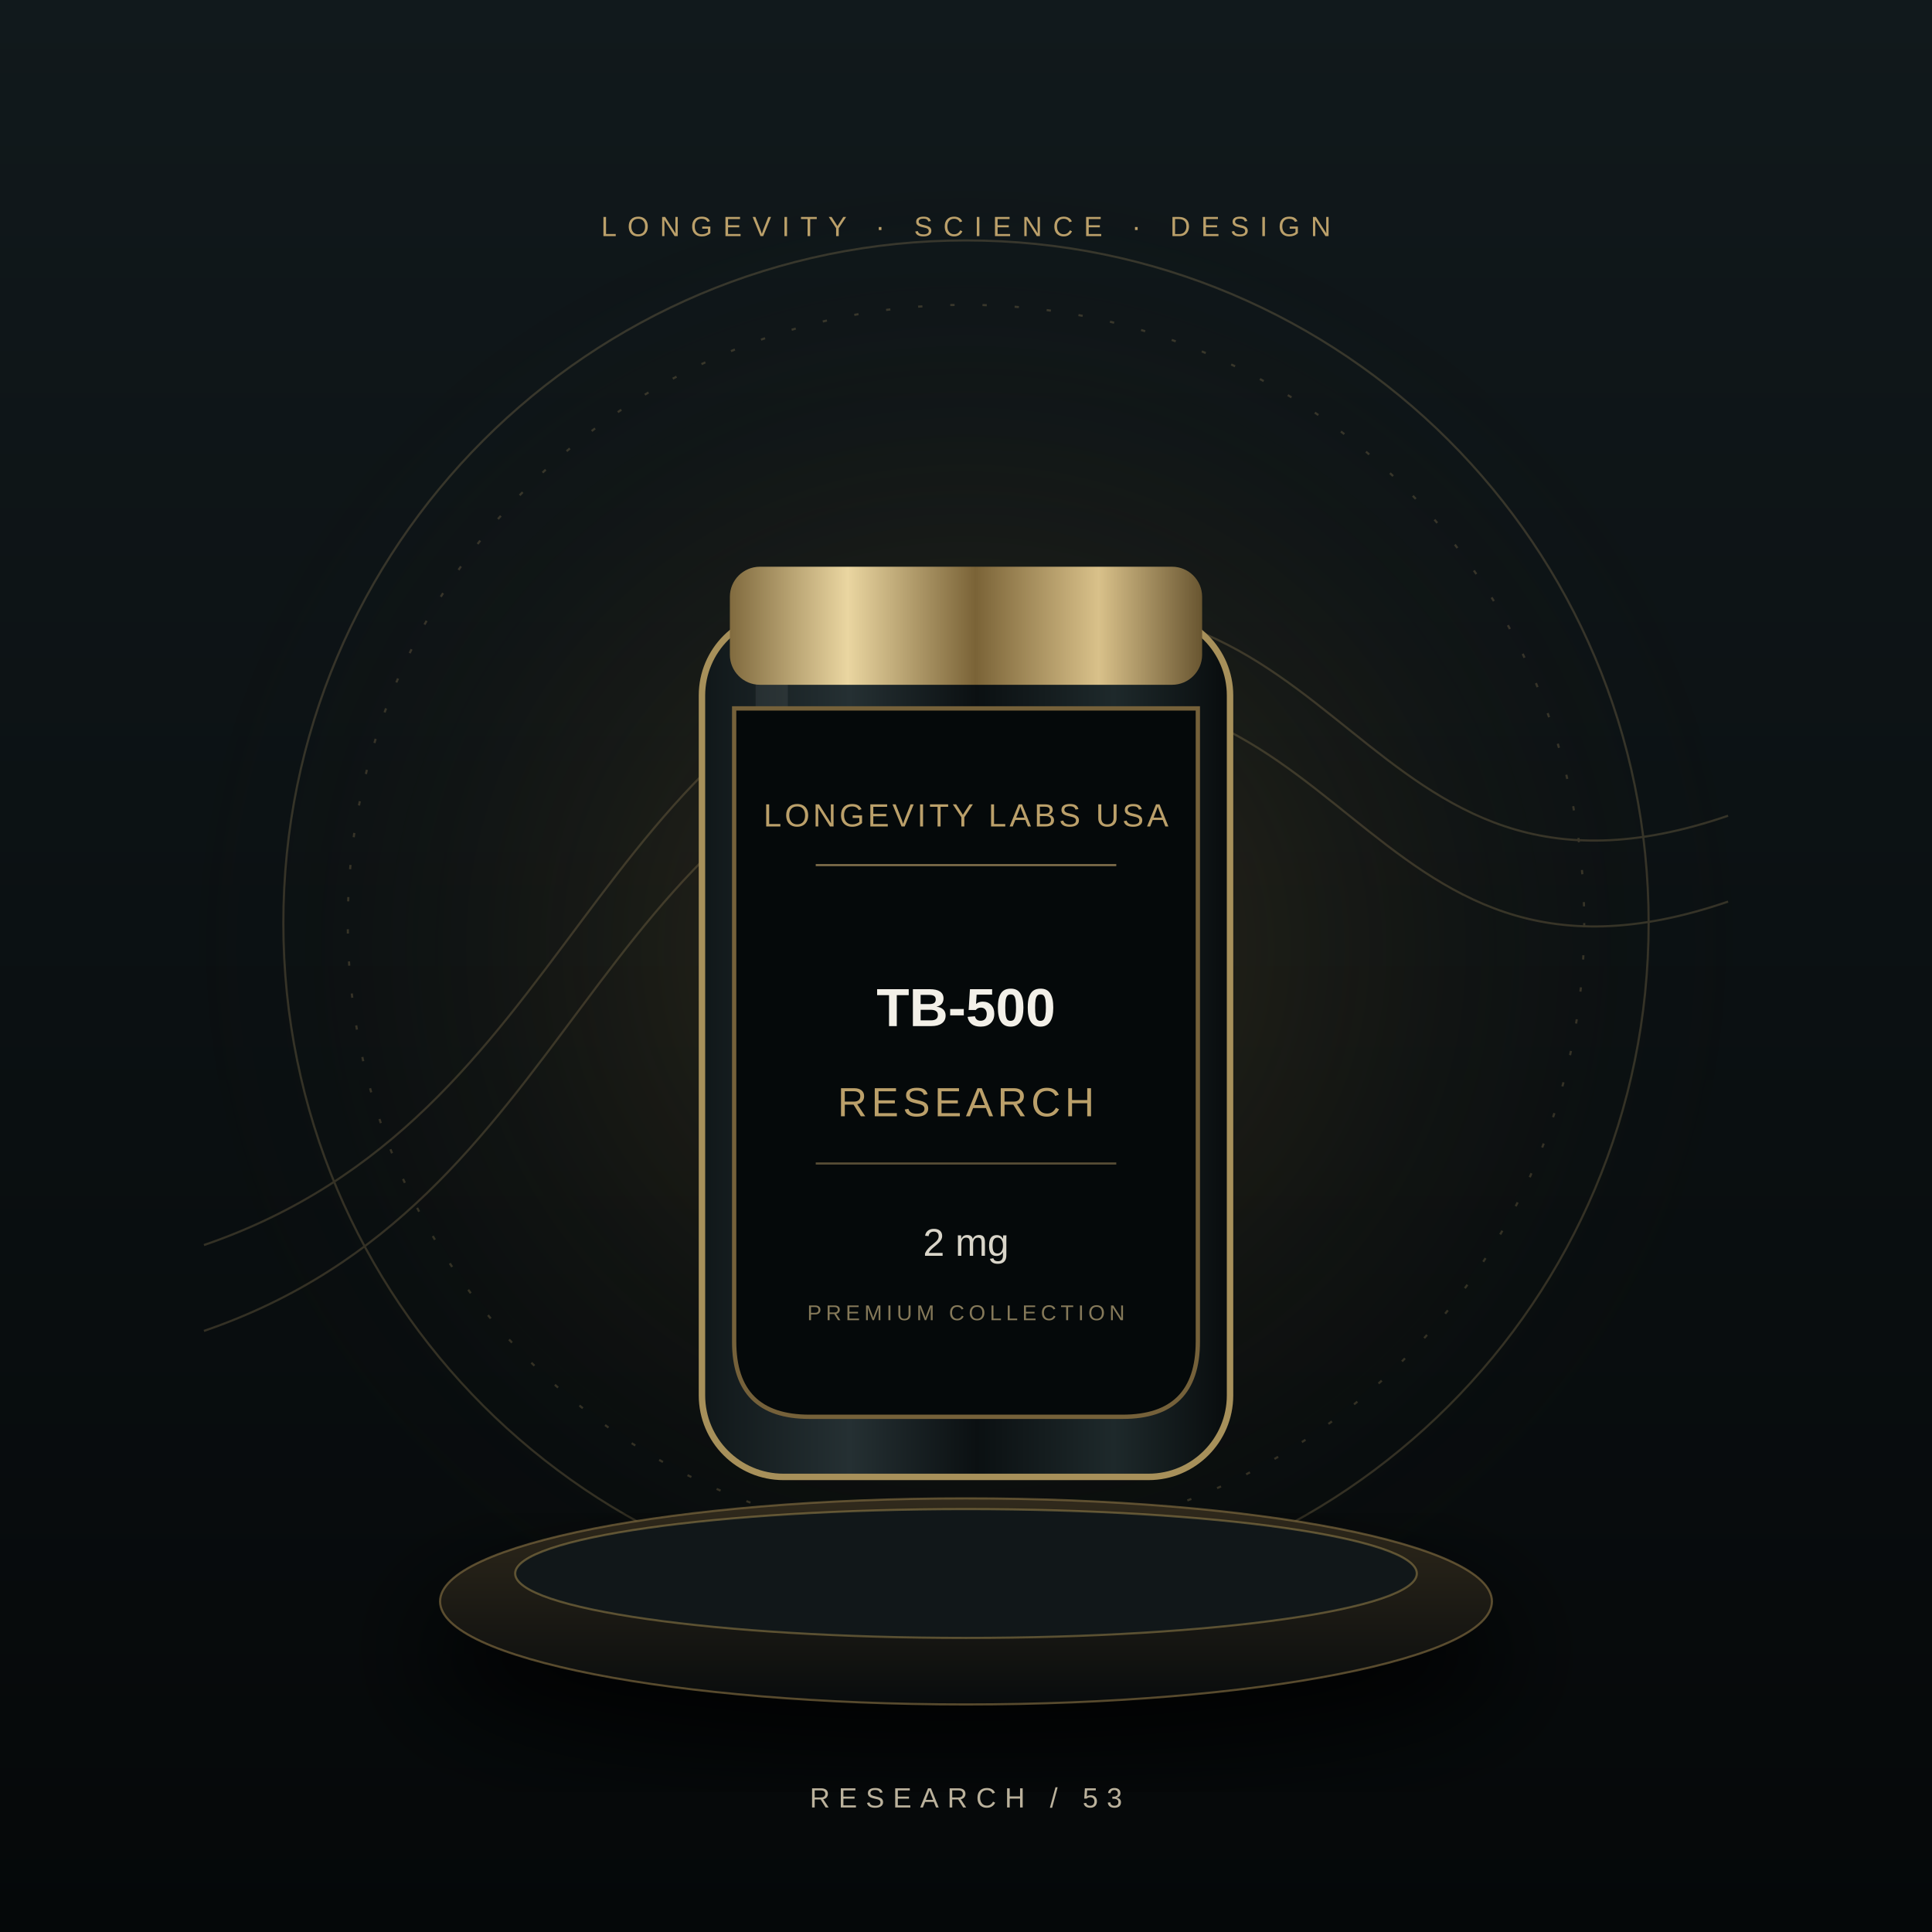
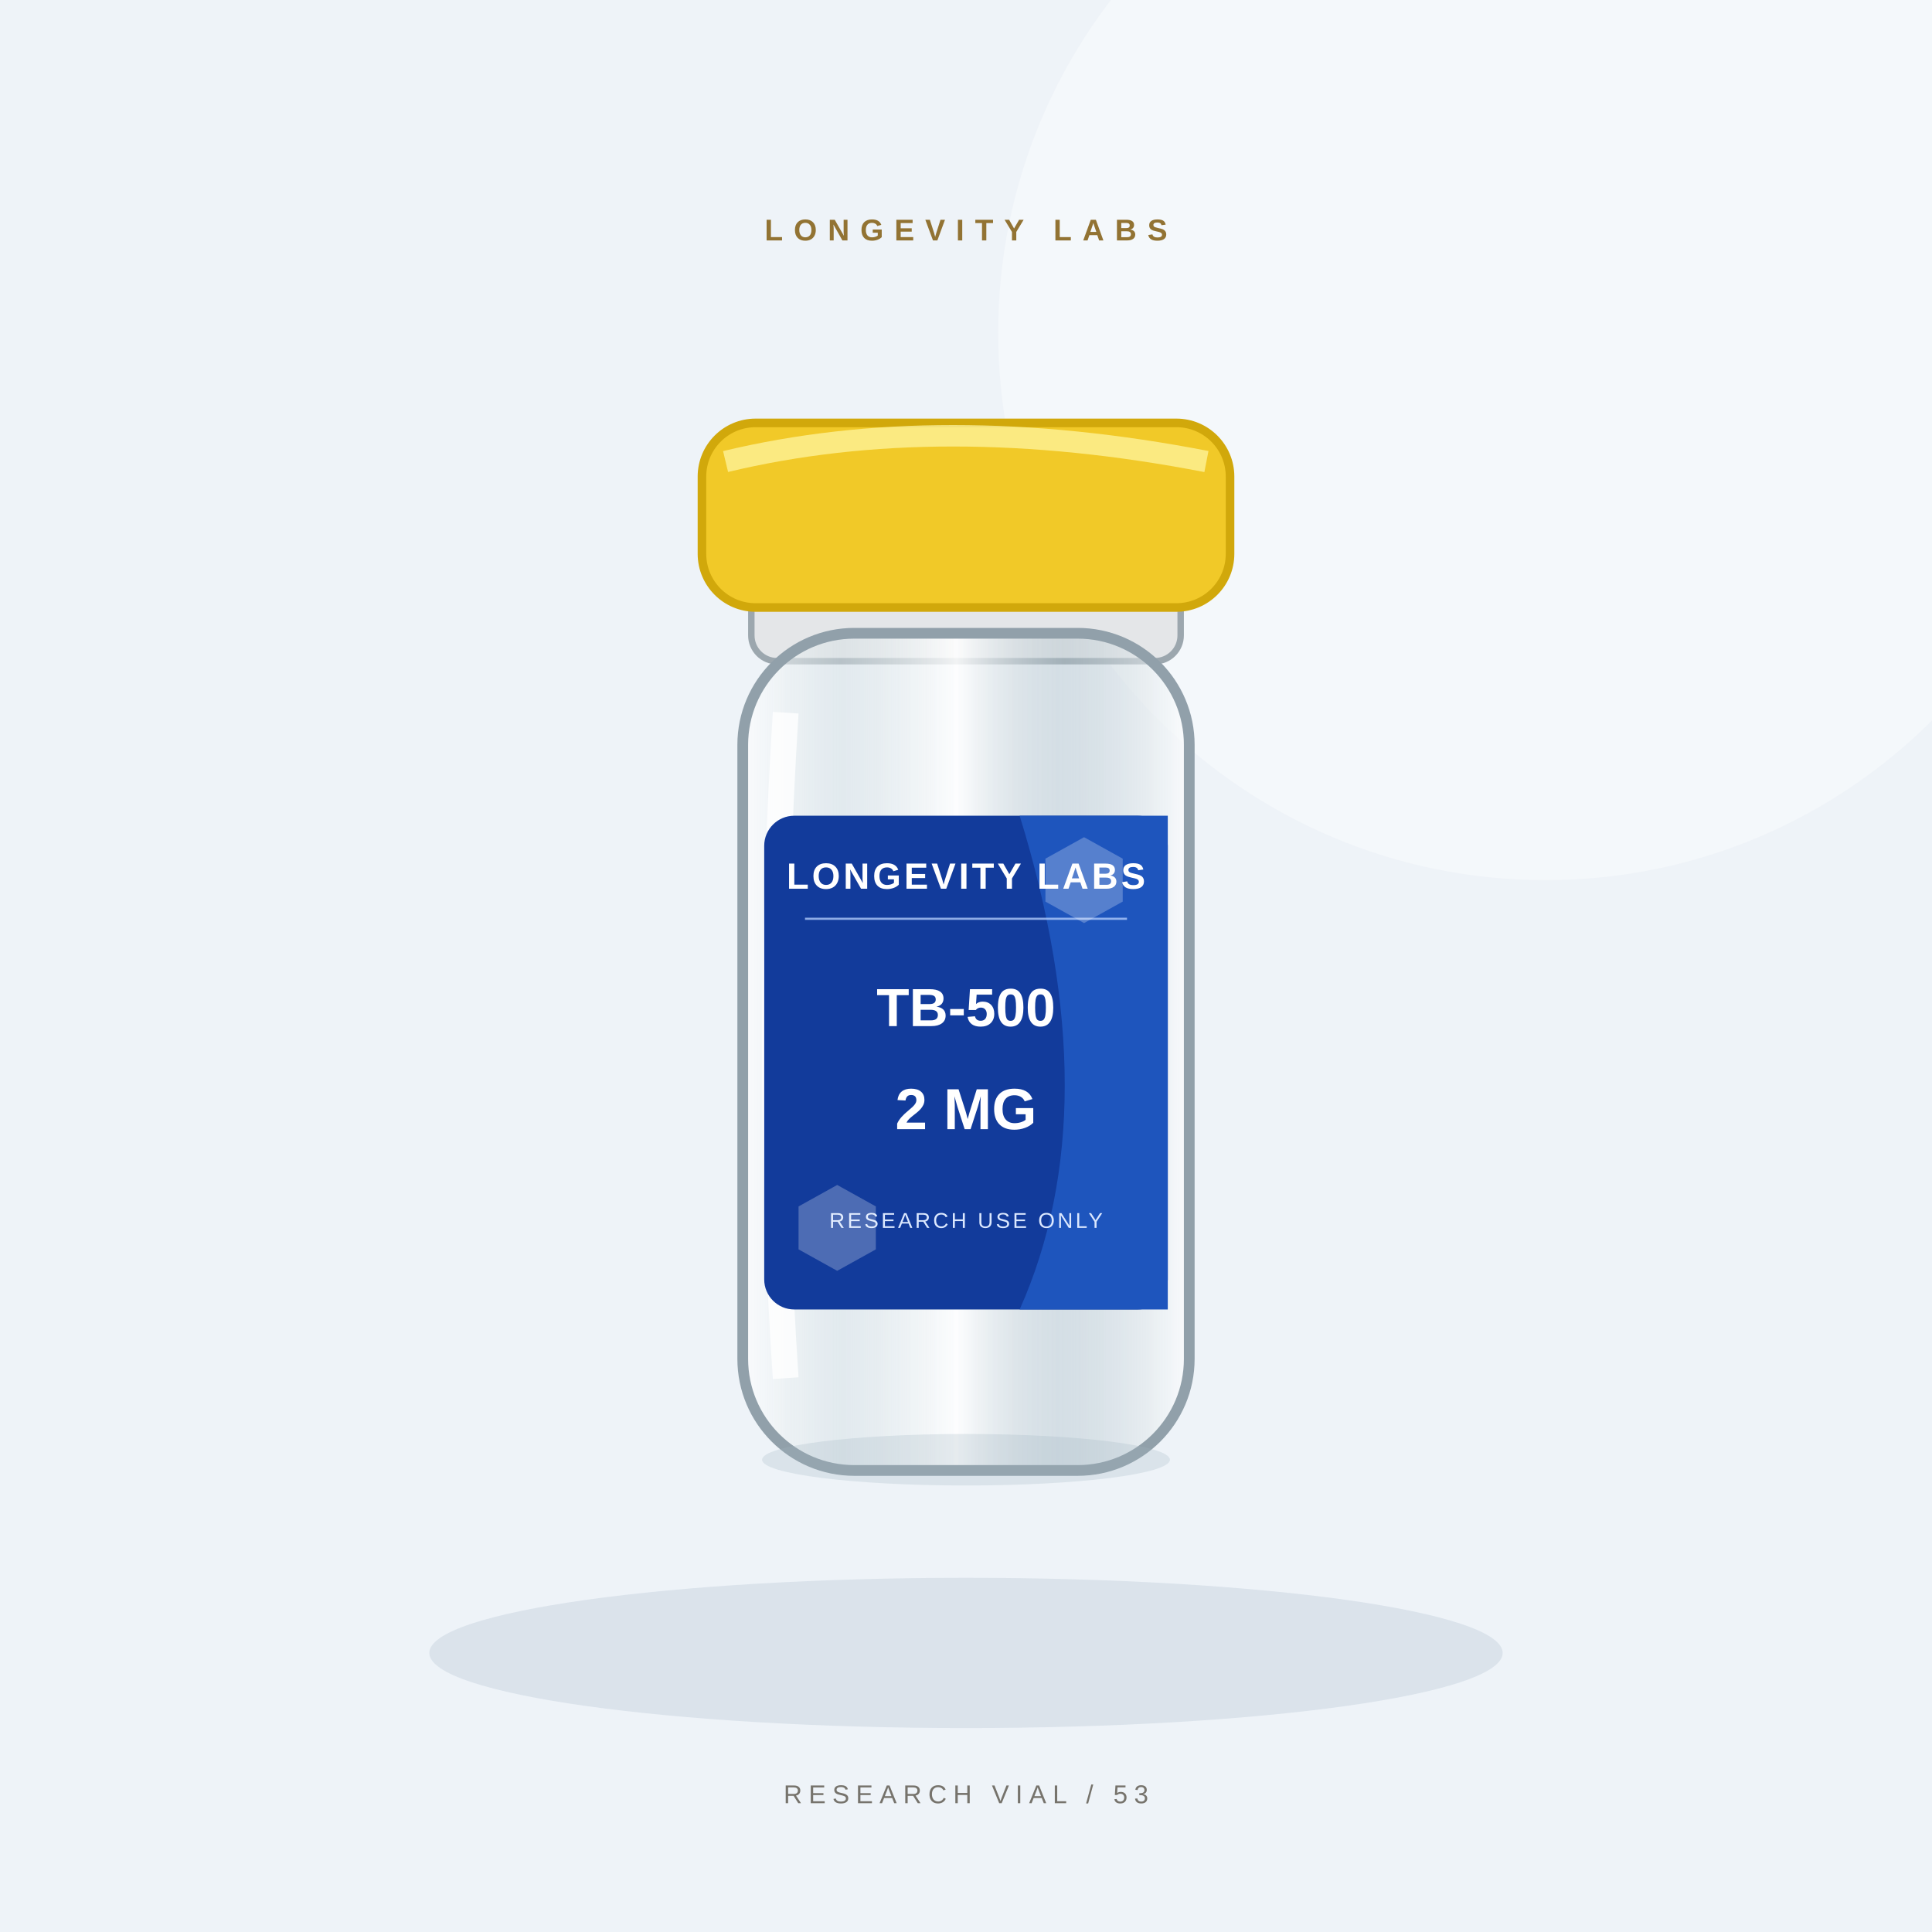
<svg xmlns="http://www.w3.org/2000/svg" width="900" height="900" viewBox="0 0 900 900" role="img" aria-labelledby="title desc">
  <defs>
-     <linearGradient id="bg" x2="0" y2="1">
-       <stop stop-color="#11191c" />
-       <stop offset="1" stop-color="#050809" />
+     <linearGradient id="clearGlass" x2="1">
+       <stop stop-color="#fff" stop-opacity=".72" />
+       <stop offset=".22" stop-color="#d5e0e4" stop-opacity=".48" />
+       <stop offset=".48" stop-color="#fff" stop-opacity=".86" />
+       <stop offset=".72" stop-color="#aec0c9" stop-opacity=".4" />
+       <stop offset="1" stop-color="#fff" stop-opacity=".72" />
    </linearGradient>
-     <radialGradient id="glow">
-       <stop stop-color="#6f5a2e" stop-opacity=".42" />
-       <stop offset="1" stop-color="#050809" stop-opacity="0" />
-     </radialGradient>
-     <linearGradient id="glass" x2="1">
-       <stop stop-color="#101719" />
-       <stop offset=".28" stop-color="#253033" />
-       <stop offset=".52" stop-color="#0b1012" />
-       <stop offset=".78" stop-color="#1e292b" />
-       <stop offset="1" stop-color="#080c0d" />
+     <linearGradient id="goldMetal" x2="1">
+       <stop stop-color="#8a713d" />
+       <stop offset=".25" stop-color="#f2d879" />
+       <stop offset=".53" stop-color="#b18d2e" />
+       <stop offset=".8" stop-color="#f5da77" />
+       <stop offset="1" stop-color="#96782b" />
    </linearGradient>
-     <linearGradient id="metal" x2="1">
-       <stop stop-color="#806a3e" />
-       <stop offset=".25" stop-color="#ead6a1" />
-       <stop offset=".52" stop-color="#7a6337" />
-       <stop offset=".78" stop-color="#d9c18a" />
-       <stop offset="1" stop-color="#685530" />
+     <linearGradient id="darkGlass" x2="1">
+       <stop stop-color="#080b0c" />
+       <stop offset=".26" stop-color="#25292a" />
+       <stop offset=".5" stop-color="#090b0b" />
+       <stop offset=".76" stop-color="#242727" />
+       <stop offset="1" stop-color="#080a0a" />
    </linearGradient>
-     <linearGradient id="floor" x2="0" y2="1">
-       <stop stop-color="#312a1c" />
-       <stop offset="1" stop-color="#090c0d" />
-     </linearGradient>
-     <filter id="blur">
-       <feGaussianBlur stdDeviation="25" />
-     </filter>
  </defs>
-   <rect width="900" height="900" fill="url(#bg)" />
-   <ellipse cx="450" cy="442" rx="380" ry="370" fill="url(#glow)" />
-   <g fill="none" stroke="#bba06a" opacity=".24">
-     <circle cx="450" cy="430" r="318" />
-     <circle cx="450" cy="430" r="288" stroke-dasharray="2 13" />
-     <path d="M95 580C270 520 270 335 450 290s180 150 355 90" />
-     <path d="M95 620C270 560 270 375 450 330s180 150 355 90" />
+   <rect width="900" height="900" fill="#eef3f8" />
+   <ellipse cx="450" cy="770" rx="250" ry="35" fill="#a8b9ca" opacity=".28" />
+   <circle cx="720" cy="155" r="255" fill="#fff" opacity=".38" />
+   <g>
+     <g>
+       <rect x="350" y="246" width="200" height="62" rx="12" fill="#e4e6e8" stroke="#9ca7ae" stroke-width="3" />
+       <rect x="327" y="197" width="246" height="86" rx="25" fill="#f1c928" stroke="#d1a80b" stroke-width="4" />
+       <path d="M338 215q100-24 224 0" fill="none" stroke="#fff6a4" stroke-width="10" opacity=".72" />
+       <rect x="346" y="295" width="208" height="390" rx="52" fill="url(#clearGlass)" stroke="#91a0aa" stroke-width="5" />
+       <path d="M366 332q-10 160 0 310" fill="none" stroke="#fff" stroke-width="12" opacity=".8" />
+       <ellipse cx="450" cy="680" rx="95" ry="12" fill="#9eb4c0" opacity=".25" />
+       <rect x="356" y="380" width="188" height="230" rx="14" fill="#123b9b" />
+       <path d="M475 380h69v230h-69q42-94 0-230" fill="#1e55bd" />
+       <text x="450" y="414" text-anchor="middle" fill="#fff" font-family="Arial,sans-serif" font-size="17" font-weight="700" letter-spacing="1.4">LONGEVITY LABS</text>
+       <path d="M375 428h150" stroke="#b7d2ff" opacity=".75" />
+       <text x="450" y="478" text-anchor="middle" fill="#fff" font-family="Arial,sans-serif" font-size="25" font-weight="800">TB-500</text>
+       <text x="450" y="526" text-anchor="middle" fill="#fff" font-family="Arial,sans-serif" font-size="27" font-weight="800">2 MG</text>
+       <text x="450" y="572" text-anchor="middle" fill="#dbe8ff" font-family="Arial,sans-serif" font-size="10" letter-spacing="1.2">RESEARCH USE ONLY</text>
+       <g fill="#fff" opacity=".25">
+         <path d="m505 390 18 10v20l-18 10-18-10v-20z" />
+         <path d="m390 552 18 10v20l-18 10-18-10v-20z" />
+       </g>
+     </g>
  </g>
-   <ellipse cx="450" cy="770" rx="255" ry="54" fill="#000" opacity=".8" filter="url(#blur)" />
-   <ellipse cx="450" cy="746" rx="245" ry="48" fill="url(#floor)" stroke="#7b673e" stroke-opacity=".7" />
-   <ellipse cx="450" cy="733" rx="210" ry="30" fill="#111719" stroke="#c6a75d" stroke-opacity=".4" />
-   <g>
-     <rect x="327" y="286" width="246" height="402" rx="38" fill="url(#glass)" stroke="#a7905a" stroke-width="3" />
-     <rect x="352" y="310" width="15" height="345" rx="7" fill="#fff" opacity=".07" />
-     <rect x="340" y="264" width="220" height="55" rx="14" fill="url(#metal)" />
-     <path d="M342 330h216v295q0 35-35 35H377q-35 0-35-35z" fill="#05090a" stroke="#75613a" stroke-width="2" />
-     <text x="450" y="385" text-anchor="middle" fill="#bba06a" font-family="Arial,sans-serif" font-size="15" letter-spacing="1.5">LONGEVITY LABS USA</text>
-     <path d="M380 403h140" stroke="#bba06a" opacity=".65" />
-     <text x="450" y="478" text-anchor="middle" fill="#f3f0e8" font-family="Arial,sans-serif" font-size="25" font-weight="700">TB-500</text>
-     <text x="450" y="520" text-anchor="middle" fill="#bba06a" font-family="Arial,sans-serif" font-size="19" letter-spacing="2">RESEARCH</text>
-     <path d="M380 542h140" stroke="#bba06a" opacity=".45" />
-     <text x="450" y="585" text-anchor="middle" fill="#d9d5c9" font-family="Arial,sans-serif" font-size="18">2 mg</text>
-     <text x="450" y="615" text-anchor="middle" fill="#857959" font-family="Arial,sans-serif" font-size="10" letter-spacing="2">PREMIUM COLLECTION</text>
-   </g>
-   <g text-anchor="middle" font-family="Arial,sans-serif">
-     <text x="450" y="110" fill="#bba06a" font-size="13" letter-spacing="5">LONGEVITY · SCIENCE · DESIGN</text>
-     <text x="450" y="842" fill="#bbb29c" font-size="13" letter-spacing="4">RESEARCH / 53</text>
-   </g>
+   <text x="450" y="112" text-anchor="middle" fill="#927333" font-family="Arial,sans-serif" font-size="14" font-weight="700" letter-spacing="5">LONGEVITY LABS</text>
+   <text x="450" y="840" text-anchor="middle" fill="#76736c" font-family="Arial,sans-serif" font-size="12" letter-spacing="3">RESEARCH VIAL / 53</text>
</svg>
